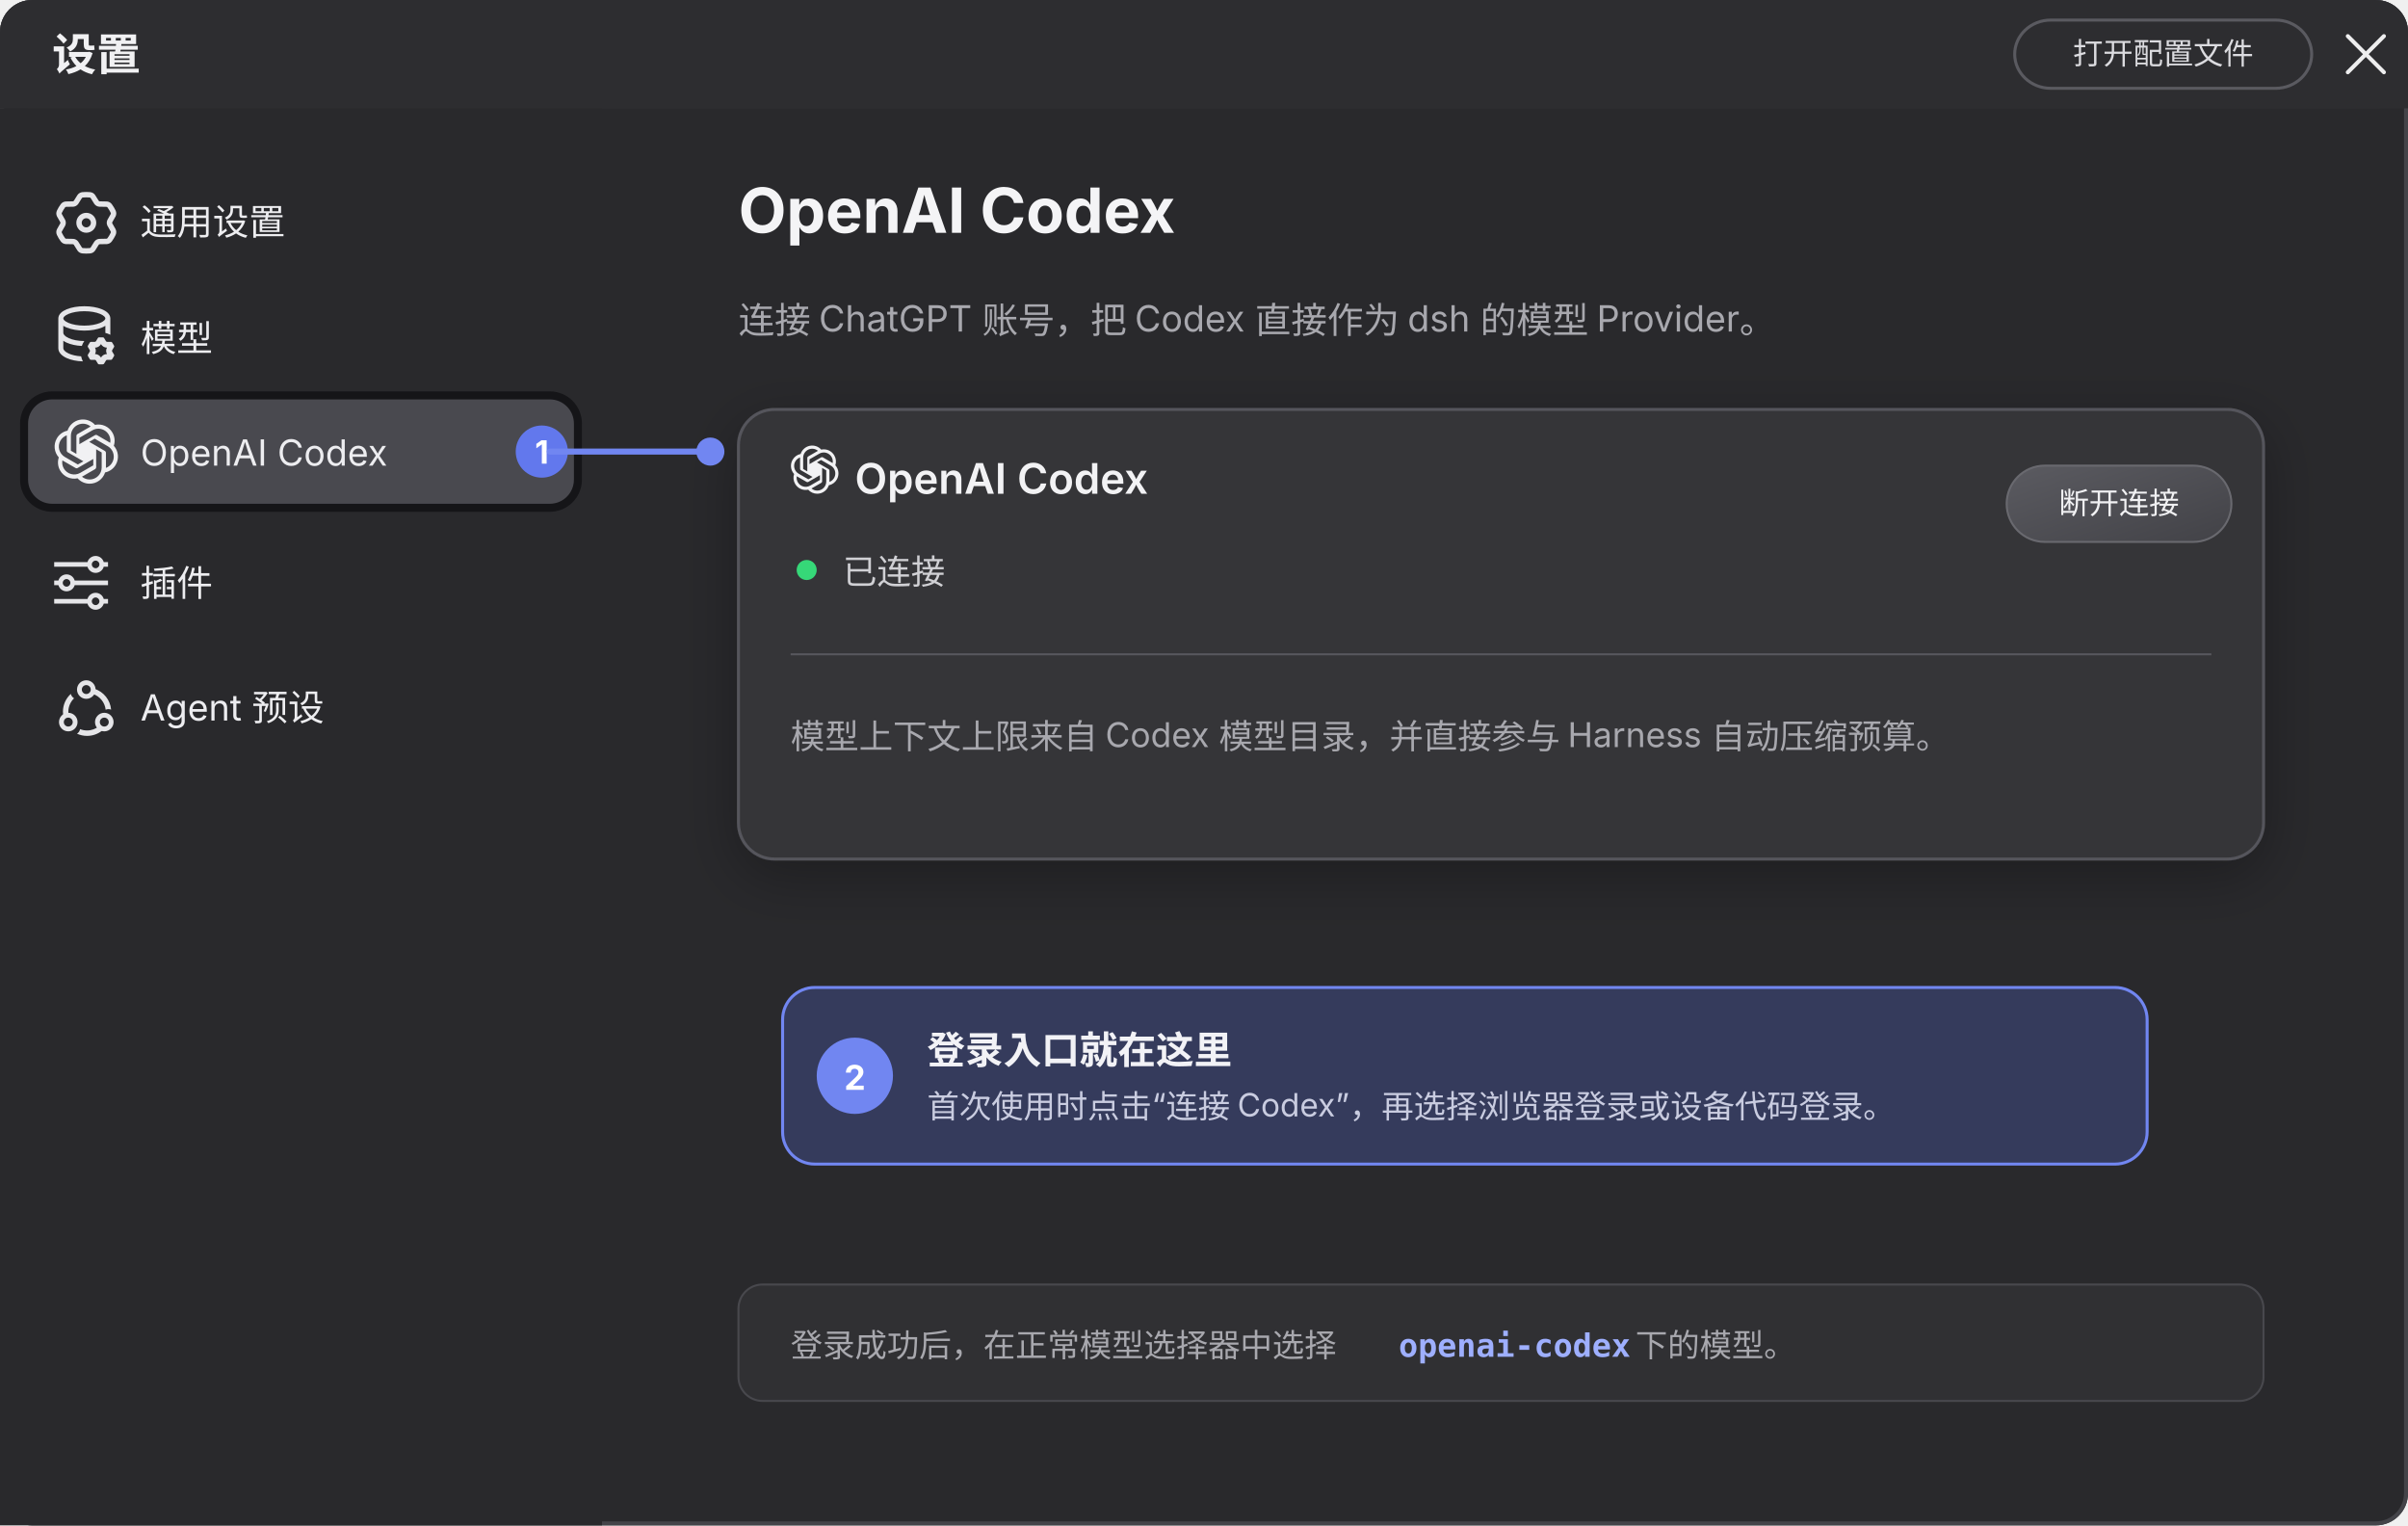
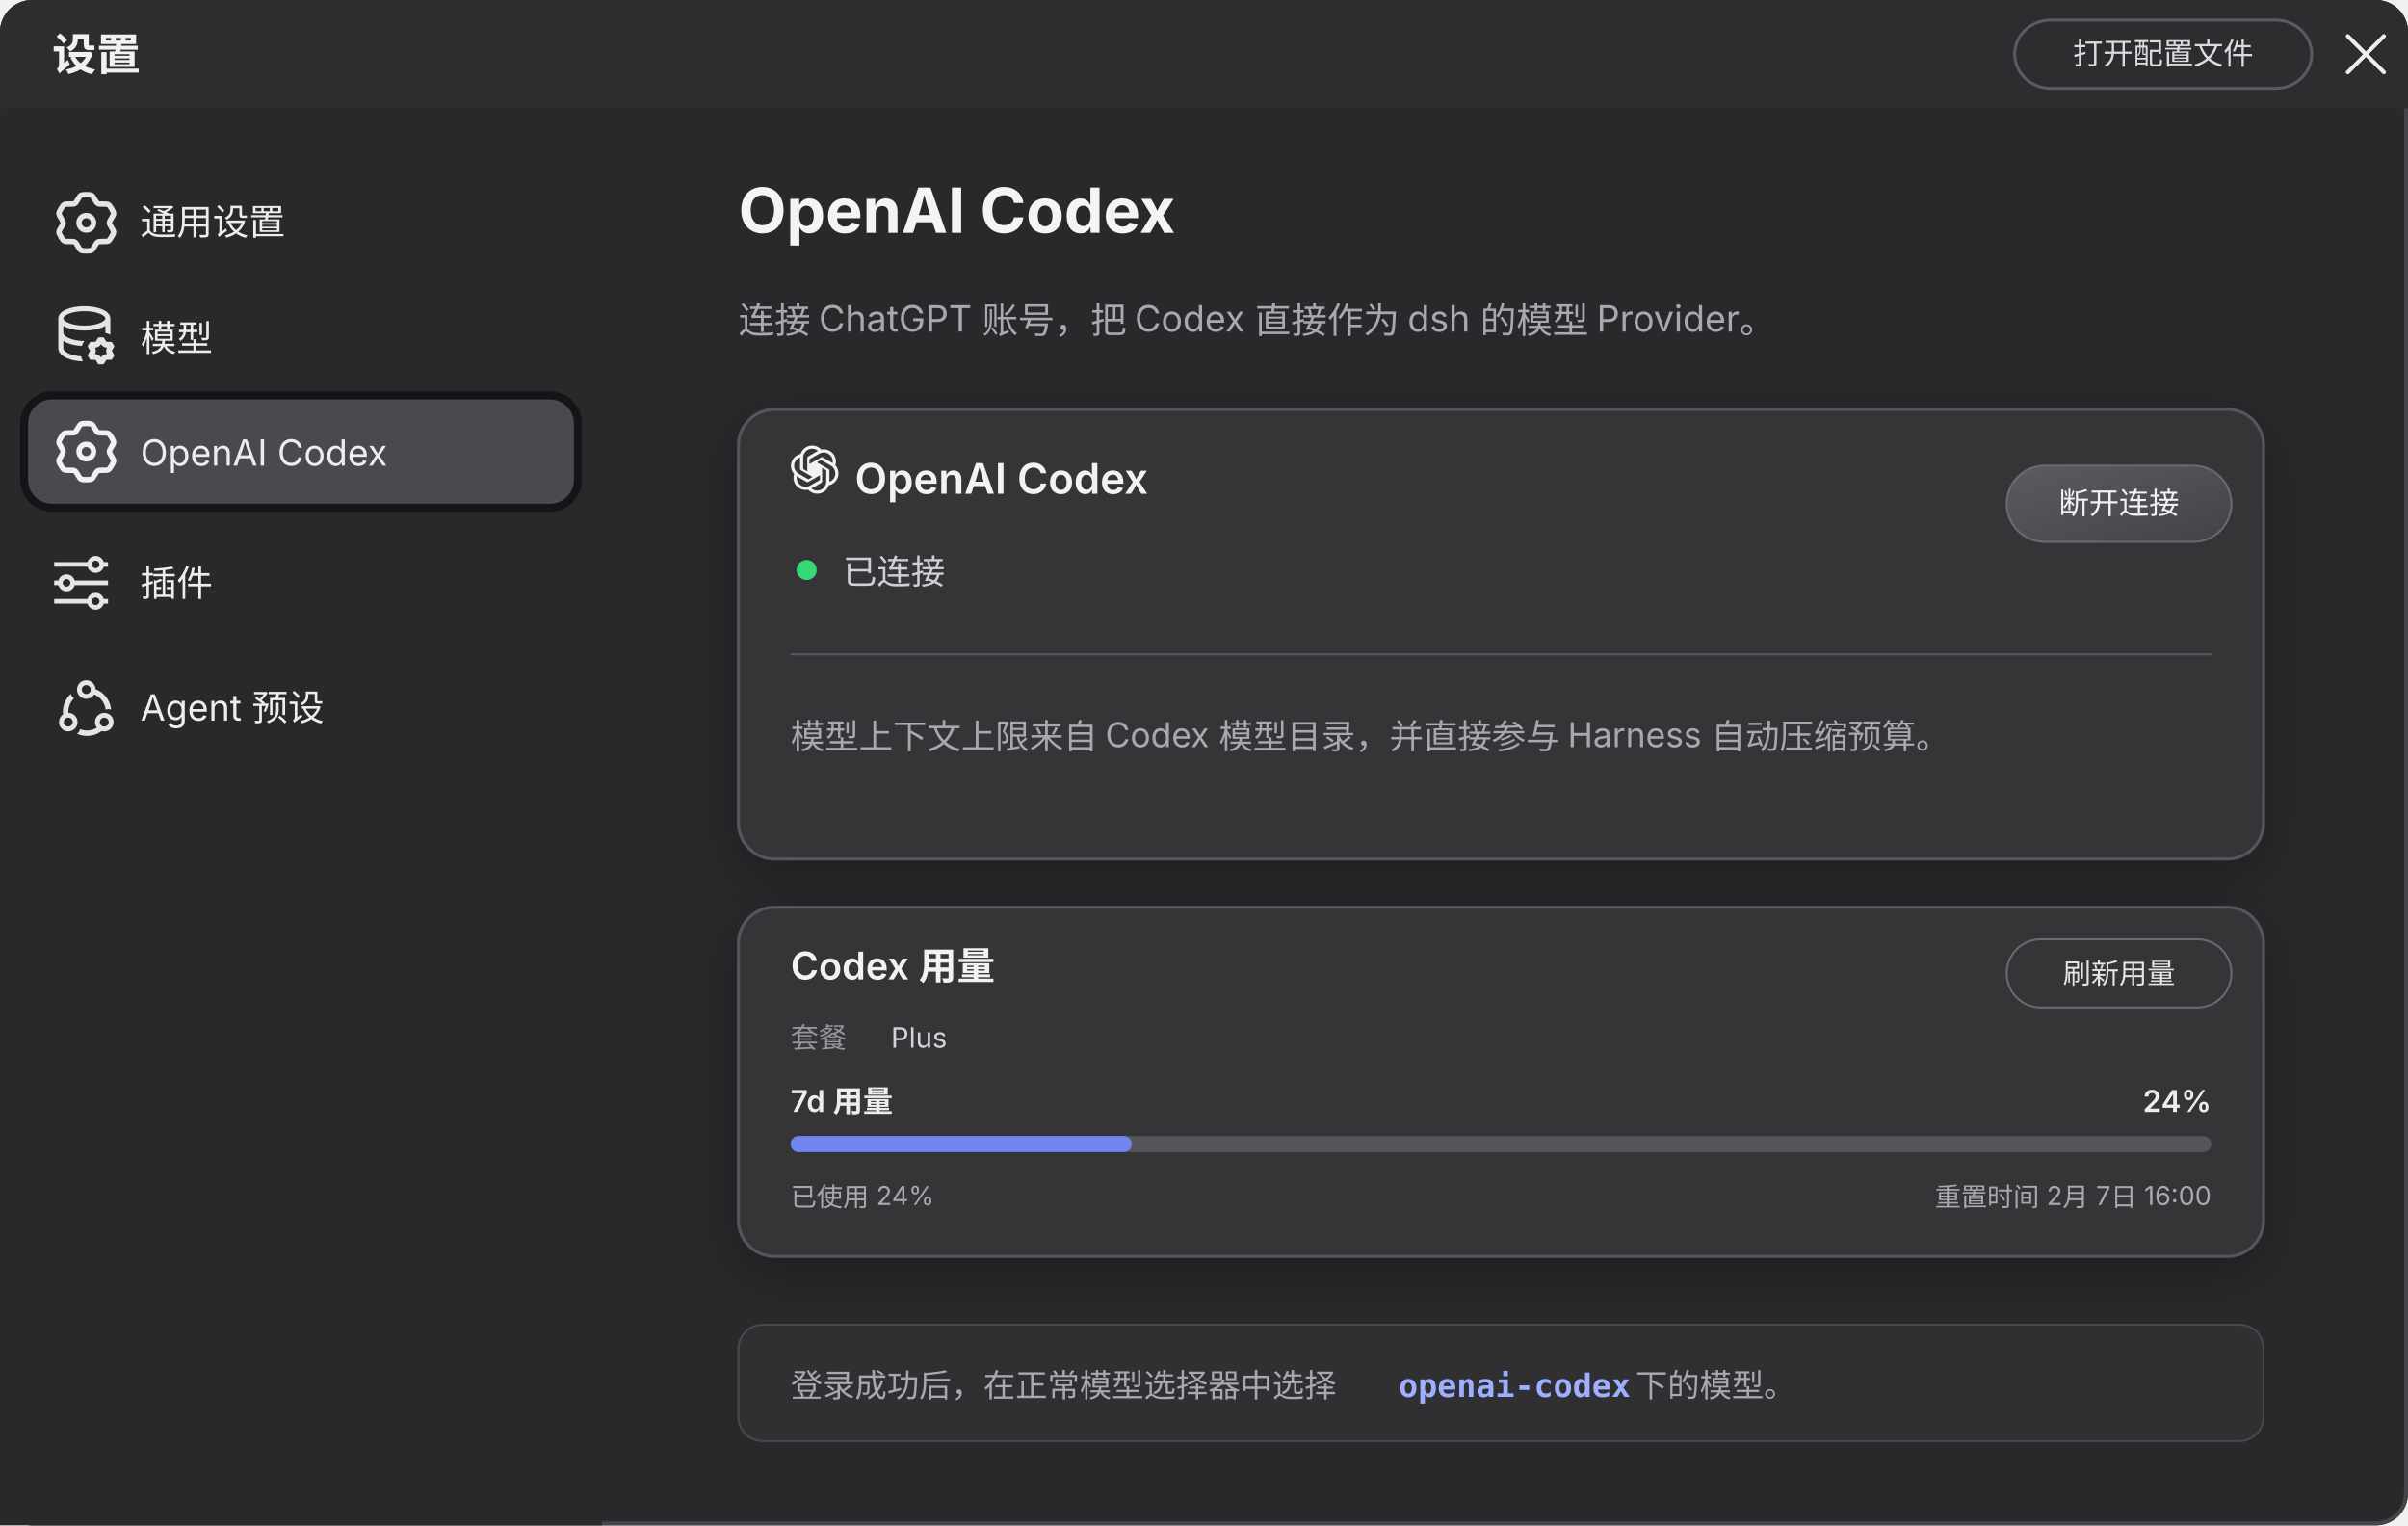
<svg xmlns="http://www.w3.org/2000/svg" width="1200" height="760" viewBox="0 0 1200 760" role="img" aria-labelledby="title desc">
  <defs>
    <filter id="panelShadow" x="-20%" y="-20%" width="140%" height="150%">
      <feDropShadow dx="0" dy="8" stdDeviation="14" flood-color="#000000" flood-opacity="0.28" />
    </filter>
    <linearGradient id="button" x1="0" y1="0" x2="1" y2="1">
      <stop offset="0" stop-color="#5b5b61" />
      <stop offset="1" stop-color="#424247" />
    </linearGradient>
    <symbol id="dsh-settings" viewBox="0 0 16 16">
      <path fill="currentColor" d="M14.086 5.514C13.872 5.058 13.588 4.585 13.289 4.181C13.208 4.072 13.16 4.044 13.024 4.031C12.428 3.973 11.825 4.055 11.227 3.997C10.722 3.948 10.313 3.717 10.011 3.309C9.67 2.848 9.44 2.313 9.098 1.852C9.018 1.744 8.968 1.716 8.834 1.703C8.294 1.65 7.704 1.651 7.167 1.703C7.032 1.716 6.982 1.744 6.902 1.852C6.561 2.313 6.33 2.848 5.989 3.309C5.687 3.717 5.278 3.948 4.773 3.997C4.176 4.055 3.572 3.973 2.976 4.031C2.84 4.044 2.792 4.072 2.711 4.181C2.412 4.585 2.128 5.058 1.914 5.514C1.853 5.644 1.853 5.702 1.914 5.832C2.149 6.331 2.497 6.769 2.732 7.269C2.959 7.752 2.96 8.247 2.733 8.73C2.498 9.231 2.149 9.668 1.914 10.168C1.853 10.298 1.853 10.356 1.914 10.486C2.129 10.943 2.412 11.414 2.711 11.819C2.792 11.928 2.84 11.956 2.976 11.969C3.572 12.027 4.176 11.945 4.773 12.003C5.278 12.052 5.687 12.283 5.989 12.691C6.33 13.152 6.56 13.687 6.902 14.148C6.982 14.256 7.032 14.284 7.167 14.297C7.704 14.349 8.294 14.35 8.834 14.297C8.968 14.284 9.018 14.256 9.098 14.148C9.439 13.687 9.67 13.152 10.011 12.691C10.313 12.283 10.722 12.052 11.227 12.003C11.824 11.945 12.427 12.027 13.024 11.969C13.16 11.956 13.208 11.928 13.289 11.819C13.589 11.413 13.872 10.942 14.086 10.486C14.147 10.356 14.147 10.298 14.086 10.168C13.851 9.669 13.502 9.231 13.267 8.73C13.04 8.247 13.041 7.752 13.268 7.269C13.503 6.769 13.851 6.331 14.086 5.832C14.147 5.702 14.147 5.644 14.086 5.514ZM15.303 6.404C15.069 6.904 14.719 7.341 14.484 7.84C14.423 7.97 14.423 8.029 14.484 8.159C14.719 8.658 15.069 9.096 15.303 9.596C15.531 10.08 15.531 10.574 15.303 11.058C15.052 11.593 14.723 12.143 14.37 12.619C14.069 13.027 13.658 13.259 13.154 13.308C12.557 13.366 11.954 13.284 11.357 13.341C11.223 13.354 11.173 13.382 11.093 13.491C10.751 13.952 10.521 14.486 10.179 14.948C9.878 15.354 9.467 15.587 8.964 15.636C8.34 15.696 7.662 15.697 7.036 15.636C6.533 15.587 6.122 15.354 5.821 14.948C5.479 14.486 5.249 13.952 4.908 13.491C4.827 13.382 4.777 13.354 4.643 13.341C4.046 13.284 3.444 13.366 2.847 13.308C2.342 13.259 1.932 13.027 1.63 12.619C1.279 12.144 0.948 11.594 0.697 11.058C0.469 10.574 0.469 10.08 0.697 9.596C0.932 9.096 1.281 8.658 1.516 8.159C1.577 8.029 1.577 7.97 1.516 7.84C1.281 7.341 0.932 6.904 0.697 6.404C0.469 5.92 0.469 5.426 0.697 4.942C0.948 4.406 1.279 3.856 1.63 3.381C1.932 2.973 2.342 2.741 2.847 2.692C3.444 2.634 4.046 2.716 4.643 2.659C4.777 2.645 4.827 2.618 4.908 2.509C5.249 2.048 5.479 1.514 5.821 1.052C6.122 0.646 6.533 0.413 7.036 0.364C7.66 0.304 8.338 0.303 8.964 0.364C9.467 0.413 9.878 0.646 10.179 1.052C10.521 1.514 10.751 2.048 11.093 2.509C11.173 2.618 11.223 2.645 11.357 2.659C11.954 2.716 12.557 2.634 13.154 2.692C13.658 2.741 14.069 2.973 14.37 3.381C14.721 3.856 15.052 4.406 15.303 4.942C15.531 5.426 15.531 5.92 15.303 6.404Z" />
      <path fill="currentColor" d="M9.138 8C9.138 7.372 8.629 6.862 8 6.862C7.372 6.862 6.862 7.372 6.862 8C6.862 8.628 7.372 9.138 8 9.138C8.629 9.138 9.138 8.628 9.138 8ZM10.483 8C10.483 9.371 9.371 10.483 8 10.483C6.629 10.483 5.517 9.371 5.517 8C5.517 6.629 6.629 5.517 8 5.517C9.371 5.517 10.483 6.629 10.483 8Z" />
    </symbol>
    <symbol id="dsh-data" viewBox="0 0 16 16">
      <path fill="currentColor" d="M12.1 8.546C12.29 8.55 12.354 8.581 12.454 8.746L12.885 9.464C12.985 9.631 13.046 9.66 13.239 9.664H14.114C14.342 9.664 14.351 9.669 14.469 9.865L14.892 10.572C14.994 10.742 14.995 10.825 14.892 10.996L14.476 11.691C14.374 11.868 14.369 11.938 14.476 12.115L14.892 12.81C14.994 12.98 14.995 13.062 14.892 13.234L14.469 13.941C14.364 14.103 14.306 14.135 14.114 14.141H13.239C13.046 14.146 12.985 14.175 12.885 14.342L12.454 15.059C12.353 15.22 12.29 15.256 12.1 15.26H11.224C10.996 15.26 10.987 15.255 10.87 15.059L10.438 14.342C10.338 14.175 10.277 14.146 10.085 14.141H9.21C9.019 14.136 8.958 14.101 8.855 13.941L8.431 13.234C8.326 13.058 8.331 12.986 8.431 12.81L8.848 12.115C8.952 11.942 8.947 11.863 8.848 11.691L8.431 10.996C8.328 10.823 8.334 10.744 8.431 10.572L8.855 9.865C8.954 9.699 9.019 9.67 9.21 9.664H10.085C10.274 9.664 10.341 9.625 10.438 9.464L10.87 8.746C10.987 8.551 10.996 8.546 11.224 8.546H12.1ZM11.661 10.232C11.333 10.78 10.816 11.095 10.174 11.106C10.444 11.61 10.443 12.198 10.174 12.699C10.803 12.71 11.339 13.036 11.661 13.573C11.986 13.032 12.513 12.71 13.148 12.699C12.879 12.196 12.879 11.609 13.148 11.106C12.508 11.095 11.989 10.779 11.661 10.232Z" />
      <path fill="currentColor" d="M7.512 0.791C9.191 0.791 10.74 1.069 11.892 1.544C12.466 1.78 12.972 2.079 13.344 2.441C13.717 2.805 13.992 3.273 13.992 3.824V7.904C13.607 7.695 13.191 7.536 12.753 7.434V5.665C12.493 5.829 12.203 5.976 11.892 6.104C10.74 6.579 9.191 6.857 7.512 6.857C5.834 6.857 4.285 6.579 3.133 6.104C2.822 5.976 2.532 5.829 2.271 5.665V7.413C2.271 7.757 2.607 8.271 3.625 8.734C4.586 9.171 5.958 9.456 7.505 9.457C7.246 9.831 7.037 10.243 6.887 10.683C5.444 10.616 4.125 10.322 3.112 9.861C2.817 9.727 2.532 9.569 2.271 9.389V11.254C2.272 11.597 2.607 12.111 3.625 12.574C4.419 12.935 5.494 13.19 6.716 13.269C6.803 13.713 6.951 14.134 7.148 14.527C5.603 14.486 4.186 14.189 3.112 13.701C2.01 13.2 1.034 12.381 1.033 11.254V3.824C1.034 3.273 1.307 2.805 1.68 2.441C2.052 2.079 2.559 1.78 3.133 1.544C4.285 1.069 5.834 0.791 7.512 0.791ZM7.512 2.029C5.955 2.029 4.574 2.291 3.605 2.69C3.12 2.89 2.767 3.113 2.545 3.328C2.327 3.541 2.271 3.709 2.271 3.824C2.271 3.939 2.326 4.106 2.545 4.32C2.767 4.535 3.119 4.758 3.605 4.958C4.574 5.357 5.955 5.619 7.512 5.619C9.069 5.619 10.45 5.357 11.419 4.958C11.905 4.758 12.258 4.535 12.48 4.32C12.699 4.106 12.753 3.939 12.753 3.824C12.753 3.709 12.698 3.541 12.48 3.328C12.258 3.112 11.905 2.89 11.419 2.69C10.45 2.291 9.069 2.029 7.512 2.029Z" />
    </symbol>
    <symbol id="dsh-personalization" viewBox="0 0 16 16">
      <path fill="currentColor" d="M10.323 9.182C11.287 9.182 12.098 9.828 12.351 10.711L13.415 10.711L13.415 11.871L12.35 11.871C12.097 12.753 11.286 13.399 10.323 13.399C9.36 13.399 8.55 12.753 8.298 11.871L0 11.871L0 10.711L8.297 10.711C8.549 9.828 9.36 9.182 10.323 9.182ZM10.323 10.342C9.8 10.342 9.375 10.767 9.375 11.29C9.375 11.814 9.8 12.239 10.323 12.239C10.847 12.239 11.273 11.814 11.273 11.29C11.272 10.767 10.847 10.342 10.323 10.342ZM12.433 11.291C12.433 11.355 12.428 11.418 12.423 11.48C12.429 11.418 12.433 11.355 12.433 11.291ZM8.215 11.283C8.215 11.286 8.215 11.289 8.215 11.291L8.215 11.29C8.215 11.288 8.215 11.286 8.215 11.283ZM3.083 4.591C4.046 4.591 4.857 5.237 5.109 6.119L13.415 6.119L13.415 7.279L5.11 7.279C4.858 8.162 4.046 8.808 3.083 8.809C2.12 8.808 1.31 8.162 1.058 7.279L0 7.279L0 6.119L1.058 6.119C1.31 5.237 2.12 4.591 3.083 4.591ZM3.083 5.751C2.56 5.751 2.135 6.176 2.135 6.699C2.135 7.223 2.559 7.648 3.083 7.648C3.607 7.648 4.032 7.223 4.032 6.699C4.032 6.176 3.606 5.751 3.083 5.751ZM5.192 6.699C5.192 6.763 5.188 6.826 5.183 6.889C5.188 6.826 5.192 6.763 5.192 6.699C5.192 6.635 5.189 6.572 5.183 6.509C5.188 6.572 5.192 6.635 5.192 6.699ZM0.982 6.523C0.977 6.581 0.975 6.64 0.975 6.699C0.975 6.758 0.977 6.816 0.982 6.873C0.978 6.816 0.975 6.758 0.975 6.699C0.975 6.64 0.978 6.581 0.982 6.523ZM10.323 0C11.287 0 12.099 0.647 12.351 1.529L13.415 1.529L13.415 2.689L12.35 2.689C12.363 2.643 12.375 2.595 12.386 2.547C12.184 3.501 11.338 4.218 10.323 4.218C9.36 4.218 8.55 3.571 8.298 2.689L0 2.689L0 1.529L8.297 1.529C8.549 0.647 9.36 0 10.323 0ZM10.323 1.16C9.8 1.16 9.375 1.585 9.375 2.108C9.375 2.632 9.8 3.057 10.323 3.058C10.847 3.058 11.273 2.632 11.273 2.108C11.272 1.585 10.847 1.16 10.323 1.16ZM12.423 2.299C12.429 2.236 12.433 2.173 12.433 2.109C12.433 2.173 12.428 2.236 12.423 2.299ZM8.215 2.109L8.215 2.108L8.215 2.109ZM8.223 1.934C8.218 1.989 8.215 2.045 8.215 2.102C8.215 2.045 8.218 1.989 8.223 1.934ZM8.223 11.116C8.218 11.171 8.215 11.227 8.215 11.283C8.215 11.227 8.218 11.171 8.223 11.116Z" />
    </symbol>
    <symbol id="dsh-agent" viewBox="0 0 16 16">
      <mask id="dsh-agent-mask" maskUnits="userSpaceOnUse" x="0" y="0" width="16" height="16">
        <rect width="16" height="16" fill="white" />
        <circle cx="8" cy="3.283" r="1.712" fill="black" />
        <circle cx="3.511" cy="11.386" r="1.712" fill="black" />
        <circle cx="12.488" cy="11.386" r="1.712" fill="black" />
      </mask>
      <path mask="url(#dsh-agent-mask)" fill="currentColor" d="M12.288 11.043C12.6 11.372 13.041 11.579 13.531 11.579L13.534 11.578C13.148 12.323 12.612 12.979 11.964 13.501C10.933 14.331 9.62 14.829 8.193 14.829C7.299 14.829 6.451 14.631 5.688 14.281C6.083 14.028 6.367 13.619 6.452 13.139C6.99 13.356 7.578 13.476 8.193 13.476C9.3 13.476 10.316 13.091 11.115 12.448C11.594 12.063 11.992 11.585 12.288 11.043ZM4.147 4.365C4.256 4.832 4.555 5.225 4.959 5.458C4.08 6.306 3.531 7.496 3.531 8.814C3.531 9.695 3.776 10.52 4.201 11.223C3.75 11.382 3.384 11.723 3.195 12.16C2.554 11.203 2.18 10.052 2.18 8.814C2.18 7.051 2.939 5.465 4.147 4.365ZM8.193 2.8C8.857 2.8 9.498 2.908 10.097 3.108C12.324 3.85 13.973 5.861 14.185 8.284C13.983 8.2 13.763 8.154 13.531 8.154C13.28 8.154 13.042 8.209 12.827 8.306C12.628 6.473 11.367 4.956 9.669 4.39C9.206 4.236 8.71 4.152 8.193 4.152C7.961 4.152 7.733 4.17 7.51 4.203C7.519 4.129 7.526 4.053 7.526 3.977C7.526 3.566 7.381 3.189 7.14 2.894C7.482 2.834 7.834 2.8 8.193 2.8Z" />
      <path fill="currentColor" d="M9.112 3.283C9.112 2.669 8.613 2.17 7.999 2.17C7.385 2.171 6.887 2.669 6.887 3.283C6.887 3.897 7.385 4.396 7.999 4.396C8.613 4.396 9.112 3.897 9.112 3.283ZM10.312 3.283C10.312 4.56 9.276 5.595 7.999 5.595C6.722 5.595 5.688 4.56 5.688 3.283C5.688 2.006 6.722 0.971 7.999 0.971C9.276 0.971 10.311 2.006 10.312 3.283Z" />
      <path fill="currentColor" d="M4.624 11.385C4.624 10.771 4.125 10.273 3.511 10.273C2.897 10.273 2.399 10.771 2.398 11.385C2.398 11.999 2.897 12.498 3.511 12.498C4.125 12.498 4.624 11.999 4.624 11.385ZM5.823 11.385C5.823 12.662 4.788 13.697 3.511 13.697C2.234 13.697 1.199 12.662 1.199 11.385C1.199 10.108 2.234 9.074 3.511 9.073C4.788 9.073 5.823 10.108 5.823 11.385Z" />
      <path fill="currentColor" d="M13.601 11.385C13.6 10.771 13.101 10.273 12.487 10.273C11.873 10.273 11.375 10.771 11.375 11.385C11.375 11.999 11.873 12.498 12.487 12.498C13.102 12.498 13.601 11.999 13.601 11.385ZM14.8 11.385C14.8 12.662 13.764 13.697 12.487 13.697C11.21 13.697 10.176 12.662 10.176 11.385C10.176 10.108 11.211 9.074 12.487 9.073C13.764 9.073 14.8 10.108 14.8 11.385Z" />
    </symbol>
    <symbol id="openai-logo" viewBox="0 0 24 24">
      <path fill="currentColor" d="M22.282 9.821a5.985 5.985 0 0 0-.516-4.911 6.046 6.046 0 0 0-6.51-2.9A6.065 6.065 0 0 0 4.981 4.182a5.985 5.985 0 0 0-3.998 2.9 6.046 6.046 0 0 0 .743 7.097 5.98 5.98 0 0 0 .511 4.911 6.051 6.051 0 0 0 6.515 2.9A5.985 5.985 0 0 0 13.26 24a6.056 6.056 0 0 0 5.772-4.206 5.989 5.989 0 0 0 3.998-2.9 6.056 6.056 0 0 0-.748-7.073zm-9.022 12.608a4.476 4.476 0 0 1-2.876-1.041l.142-.08 4.778-2.758a.795.795 0 0 0 .393-.681v-6.737l2.02 1.169a.071.071 0 0 1 .038.052v5.583a4.504 4.504 0 0 1-4.495 4.494zm-9.661-4.125a4.471 4.471 0 0 1-.535-3.014l.142.085 4.783 2.758a.771.771 0 0 0 .781 0l5.843-3.369v2.332a.08.08 0 0 1-.033.061L9.74 19.95a4.499 4.499 0 0 1-6.141-1.646zM2.341 7.896a4.485 4.485 0 0 1 2.365-1.973V11.6a.766.766 0 0 0 .388.676l5.814 3.354-2.02 1.169a.076.076 0 0 1-.071 0l-4.83-2.787A4.504 4.504 0 0 1 2.341 7.872zm16.596 3.856L13.104 8.364 15.119 7.2a.076.076 0 0 1 .071 0l4.83 2.791a4.494 4.494 0 0 1-.676 8.104v-5.677a.79.79 0 0 0-.407-.667zm2.011-3.023l-.142-.085-4.774-2.782a.776.776 0 0 0-.785 0L9.409 9.23V6.897a.066.066 0 0 1 .028-.061l4.83-2.787a4.499 4.499 0 0 1 6.68 4.66zM8.306 12.863l-2.02-1.164a.08.08 0 0 1-.038-.057V6.074a4.499 4.499 0 0 1 7.376-3.454l-.142.081L8.704 5.459a.795.795 0 0 0-.393.681z" />
    </symbol>
  </defs>
  <rect width="1200" height="760" rx="16" fill="#29292c" />
  <rect x="1" y="1" width="1198" height="758" rx="15" fill="none" stroke="#444449" stroke-width="2" />
  <rect x="0" y="0" width="1200" height="54" rx="16" fill="#2d2d30" />
  <rect x="0" y="38" width="1200" height="16" fill="#2d2d30" />
  <text x="26" y="35" fill="#f1f1f3" font-family="-apple-system,BlinkMacSystemFont,'Segoe UI',sans-serif" font-size="22" font-weight="600">设置</text>
  <rect x="1004" y="10" width="148" height="34" rx="18" fill="none" stroke="#5a5a60" stroke-width="1.5" />
  <text x="1078" y="32" text-anchor="middle" fill="#dbdbdf" font-family="-apple-system,BlinkMacSystemFont,'Segoe UI',sans-serif" font-size="15">打开配置文件</text>
  <path d="M1170 18l18 18M1188 18l-18 18" stroke="#eeeeef" stroke-width="2" stroke-linecap="round" />
  <rect x="0" y="54" width="300" height="706" fill="#29292c" />
  <g style="color:#e5e5e8">
    <use href="#dsh-settings" x="27" y="95" width="32" height="32" />
    <use href="#dsh-data" x="27" y="151" width="32" height="32" />
    <use href="#dsh-personalization" x="27" y="277" width="32" height="32" />
    <use href="#dsh-agent" x="27" y="337" width="32" height="32" />
  </g>
  <g font-family="-apple-system,BlinkMacSystemFont,'Segoe UI',sans-serif" font-size="18">
    <text x="70" y="117" fill="#ededf0">通用设置</text>
    <text x="70" y="175" fill="#ededf0">模型</text>
    <text x="70" y="237" fill="#ededf0">OpenAI Codex</text>
    <text x="70" y="297" fill="#ededf0">插件</text>
    <text x="70" y="359" fill="#ededf0">Agent 预设</text>
  </g>
  <rect x="12" y="197" width="276" height="56" rx="14" fill="#49494f" stroke="#151518" stroke-width="4" />
-   <use href="#openai-logo" x="27" y="209" width="32" height="32" style="color:#f1f1f3" />
+   <use href="#dsh-settings" x="27" y="209" width="32" height="32" style="color:#f1f1f3" />
  <text x="70" y="232" fill="#ededf0" font-family="-apple-system,BlinkMacSystemFont,'Segoe UI',sans-serif" font-size="18">OpenAI Codex</text>
-   <circle cx="270" cy="225" r="13" fill="#6278ed" />
-   <text x="270" y="231" text-anchor="middle" fill="#ffffff" font-family="-apple-system,BlinkMacSystemFont,'Segoe UI',sans-serif" font-size="16" font-weight="700">1</text>
  <text x="368" y="116" fill="#f4f4f6" font-family="-apple-system,BlinkMacSystemFont,'Segoe UI',sans-serif" font-size="31" font-weight="700">OpenAI Codex</text>
  <text x="368" y="166" fill="#a8a8ae" font-family="-apple-system,BlinkMacSystemFont,'Segoe UI',sans-serif" font-size="18">连接 ChatGPT 账号，把 Codex 直接作为 dsh 的模型 Provider。</text>
  <g filter="url(#panelShadow)">
    <rect x="368" y="204" width="760" height="224" rx="18" fill="#353538" stroke="#55555b" stroke-width="1.5" />
  </g>
  <use href="#openai-logo" x="394" y="222" width="24" height="24" style="color:#f2f2f4" />
  <text x="426" y="246" fill="#f2f2f4" font-family="-apple-system,BlinkMacSystemFont,'Segoe UI',sans-serif" font-size="21" font-weight="600">OpenAI Codex</text>
  <circle cx="402" cy="284" r="5" fill="#36d878" />
  <text x="420" y="291" fill="#d0d0d4" font-family="-apple-system,BlinkMacSystemFont,'Segoe UI',sans-serif" font-size="17">已连接</text>
  <rect x="1000" y="232" width="112" height="38" rx="19" fill="url(#button)" stroke="#69696f" stroke-width="1" />
  <text x="1056" y="256" text-anchor="middle" fill="#f1f1f3" font-family="-apple-system,BlinkMacSystemFont,'Segoe UI',sans-serif" font-size="15">断开连接</text>
  <line x1="394" y1="326" x2="1102" y2="326" stroke="#57575d" stroke-width="1" />
  <text x="394" y="373" fill="#a8a8ae" font-family="-apple-system,BlinkMacSystemFont,'Segoe UI',sans-serif" font-size="17">模型上下文上限来自 Codex 模型目录，并直接参与 Harness 自动压缩预算。</text>
-   <path d="M274 225 C315 225 327 225 354 225" fill="none" stroke="#7186f1" stroke-width="3" stroke-linecap="round" />
-   <circle cx="354" cy="225" r="7" fill="#7186f1" />
-   <rect x="390" y="492" width="680" height="88" rx="16" fill="#353b5c" stroke="#7186f1" stroke-width="1.5" />
-   <circle cx="426" cy="536" r="19" fill="#7186f1" />
-   <text x="426" y="543" text-anchor="middle" fill="#ffffff" font-family="-apple-system,BlinkMacSystemFont,'Segoe UI',sans-serif" font-size="17" font-weight="700">2</text>
-   <text x="462" y="530" fill="#f2f2f6" font-family="-apple-system,BlinkMacSystemFont,'Segoe UI',sans-serif" font-size="19" font-weight="600">登录入口就在这里</text>
-   <text x="462" y="557" fill="#c9cce0" font-family="-apple-system,BlinkMacSystemFont,'Segoe UI',sans-serif" font-size="16">首次使用时点击“连接 Codex”，再选择浏览器登录或设备代码登录。</text>
-   <rect x="368" y="640" width="760" height="58" rx="12" fill="#303033" stroke="#48484d" stroke-width="1" />
-   <text x="394" y="676" fill="#a8a8ae" font-family="-apple-system,BlinkMacSystemFont,'Segoe UI',sans-serif" font-size="16">登录成功后，在正常模型选择器中选择</text>
-   <text x="697" y="676" fill="#9eafff" font-family="ui-monospace,SFMono-Regular,Menlo,monospace" font-size="16" font-weight="700">openai-codex</text>
-   <text x="815" y="676" fill="#a8a8ae" font-family="-apple-system,BlinkMacSystemFont,'Segoe UI',sans-serif" font-size="16">下的模型。</text>
+   <g filter="url(#panelShadow)">
+     <rect x="368" y="452" width="760" height="174" rx="18" fill="#353538" stroke="#55555b" stroke-width="1.5" />
+   </g>
+   <text x="394" y="488" fill="#f2f2f4" font-family="-apple-system,BlinkMacSystemFont,'Segoe UI',sans-serif" font-size="19" font-weight="600">Codex 用量</text>
+   <rect x="1000" y="468" width="112" height="34" rx="17" fill="none" stroke="#69696f" stroke-width="1" />
+   <text x="1056" y="490" text-anchor="middle" fill="#e5e5e8" font-family="-apple-system,BlinkMacSystemFont,'Segoe UI',sans-serif" font-size="14">刷新用量</text>
+   <text x="394" y="522" fill="#96969d" font-family="-apple-system,BlinkMacSystemFont,'Segoe UI',sans-serif" font-size="14">套餐</text>
+   <text x="444" y="522" fill="#d4d4d8" font-family="-apple-system,BlinkMacSystemFont,'Segoe UI',sans-serif" font-size="14">Plus</text>
+   <text x="394" y="554" fill="#ededf0" font-family="-apple-system,BlinkMacSystemFont,'Segoe UI',sans-serif" font-size="15" font-weight="600">7d 用量</text>
+   <text x="1102" y="554" text-anchor="end" fill="#ededf0" font-family="-apple-system,BlinkMacSystemFont,'Segoe UI',sans-serif" font-size="15" font-weight="600">24%</text>
+   <rect x="394" y="566" width="708" height="8" rx="4" fill="#55555b" />
+   <rect x="394" y="566" width="170" height="8" rx="4" fill="#7186f1" />
+   <text x="394" y="601" fill="#a8a8ae" font-family="-apple-system,BlinkMacSystemFont,'Segoe UI',sans-serif" font-size="13">已使用 24%</text>
+   <text x="1102" y="601" text-anchor="end" fill="#a8a8ae" font-family="-apple-system,BlinkMacSystemFont,'Segoe UI',sans-serif" font-size="13">重置时间 2月 7日 16:00</text>
+   <rect x="368" y="660" width="760" height="58" rx="12" fill="#303033" stroke="#48484d" stroke-width="1" />
+   <text x="394" y="696" fill="#a8a8ae" font-family="-apple-system,BlinkMacSystemFont,'Segoe UI',sans-serif" font-size="16">登录成功后，在正常模型选择器中选择</text>
+   <text x="697" y="696" fill="#9eafff" font-family="ui-monospace,SFMono-Regular,Menlo,monospace" font-size="16" font-weight="700">openai-codex</text>
+   <text x="815" y="696" fill="#a8a8ae" font-family="-apple-system,BlinkMacSystemFont,'Segoe UI',sans-serif" font-size="16">下的模型。</text>
</svg>
